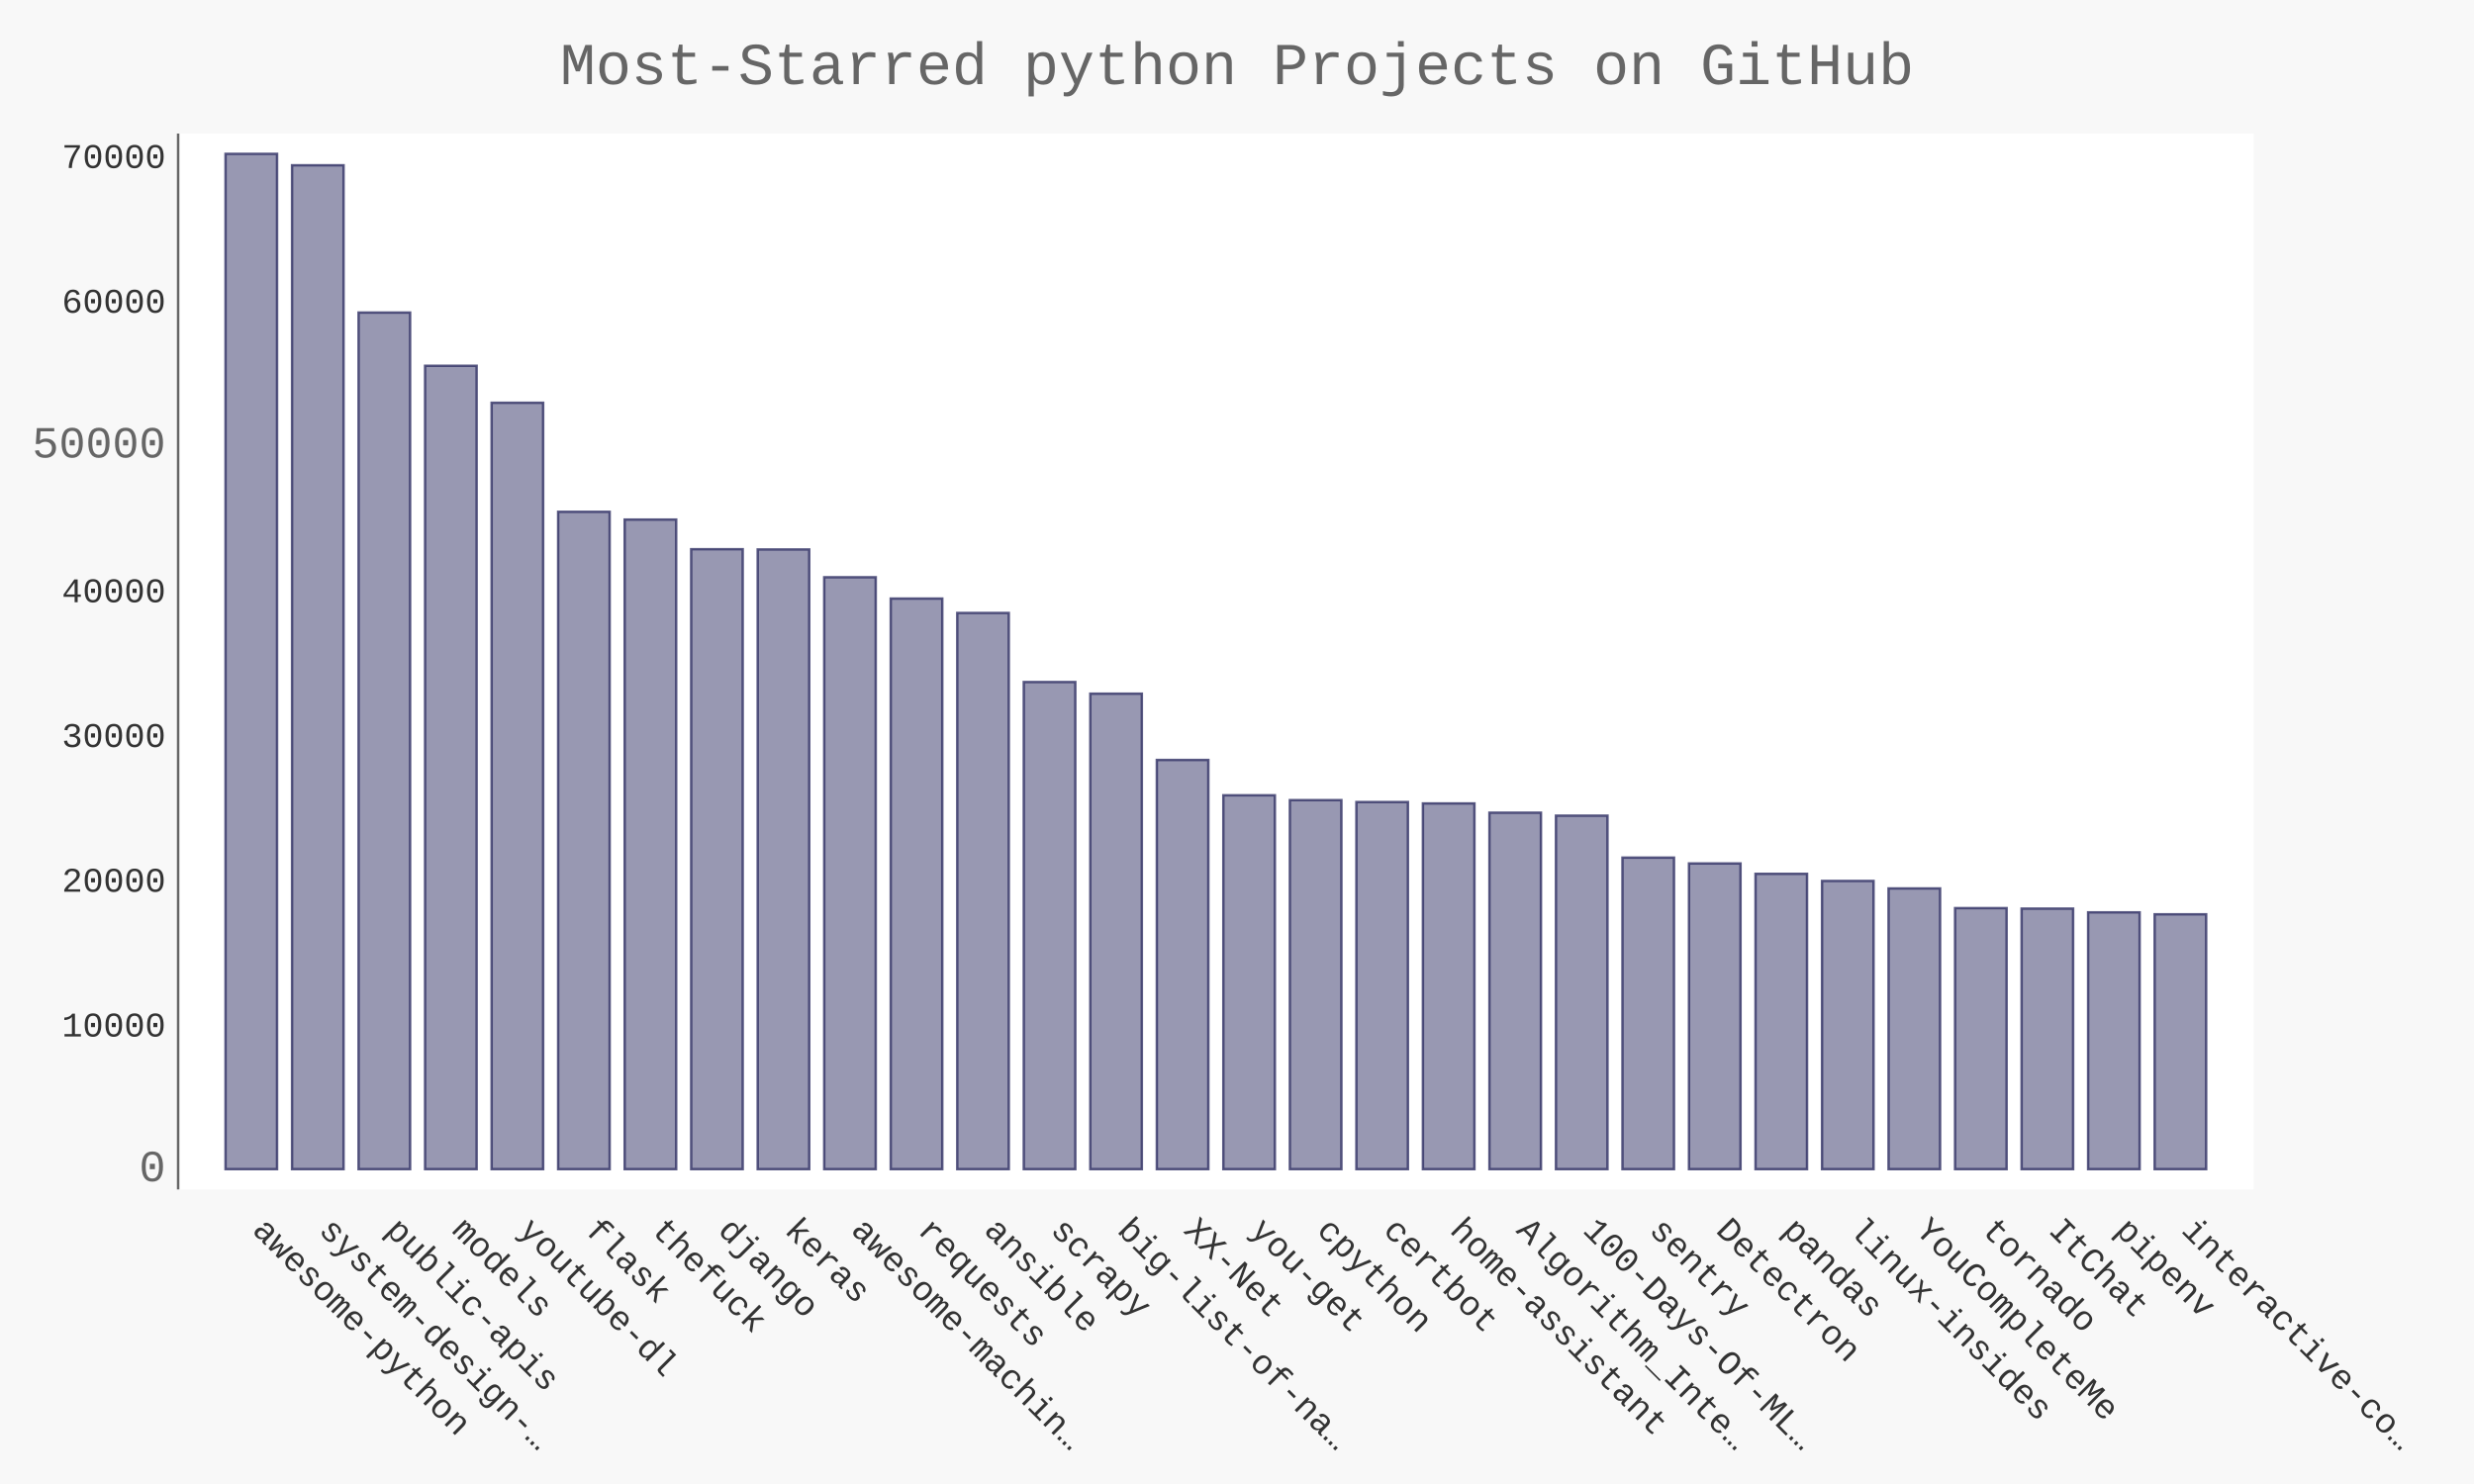
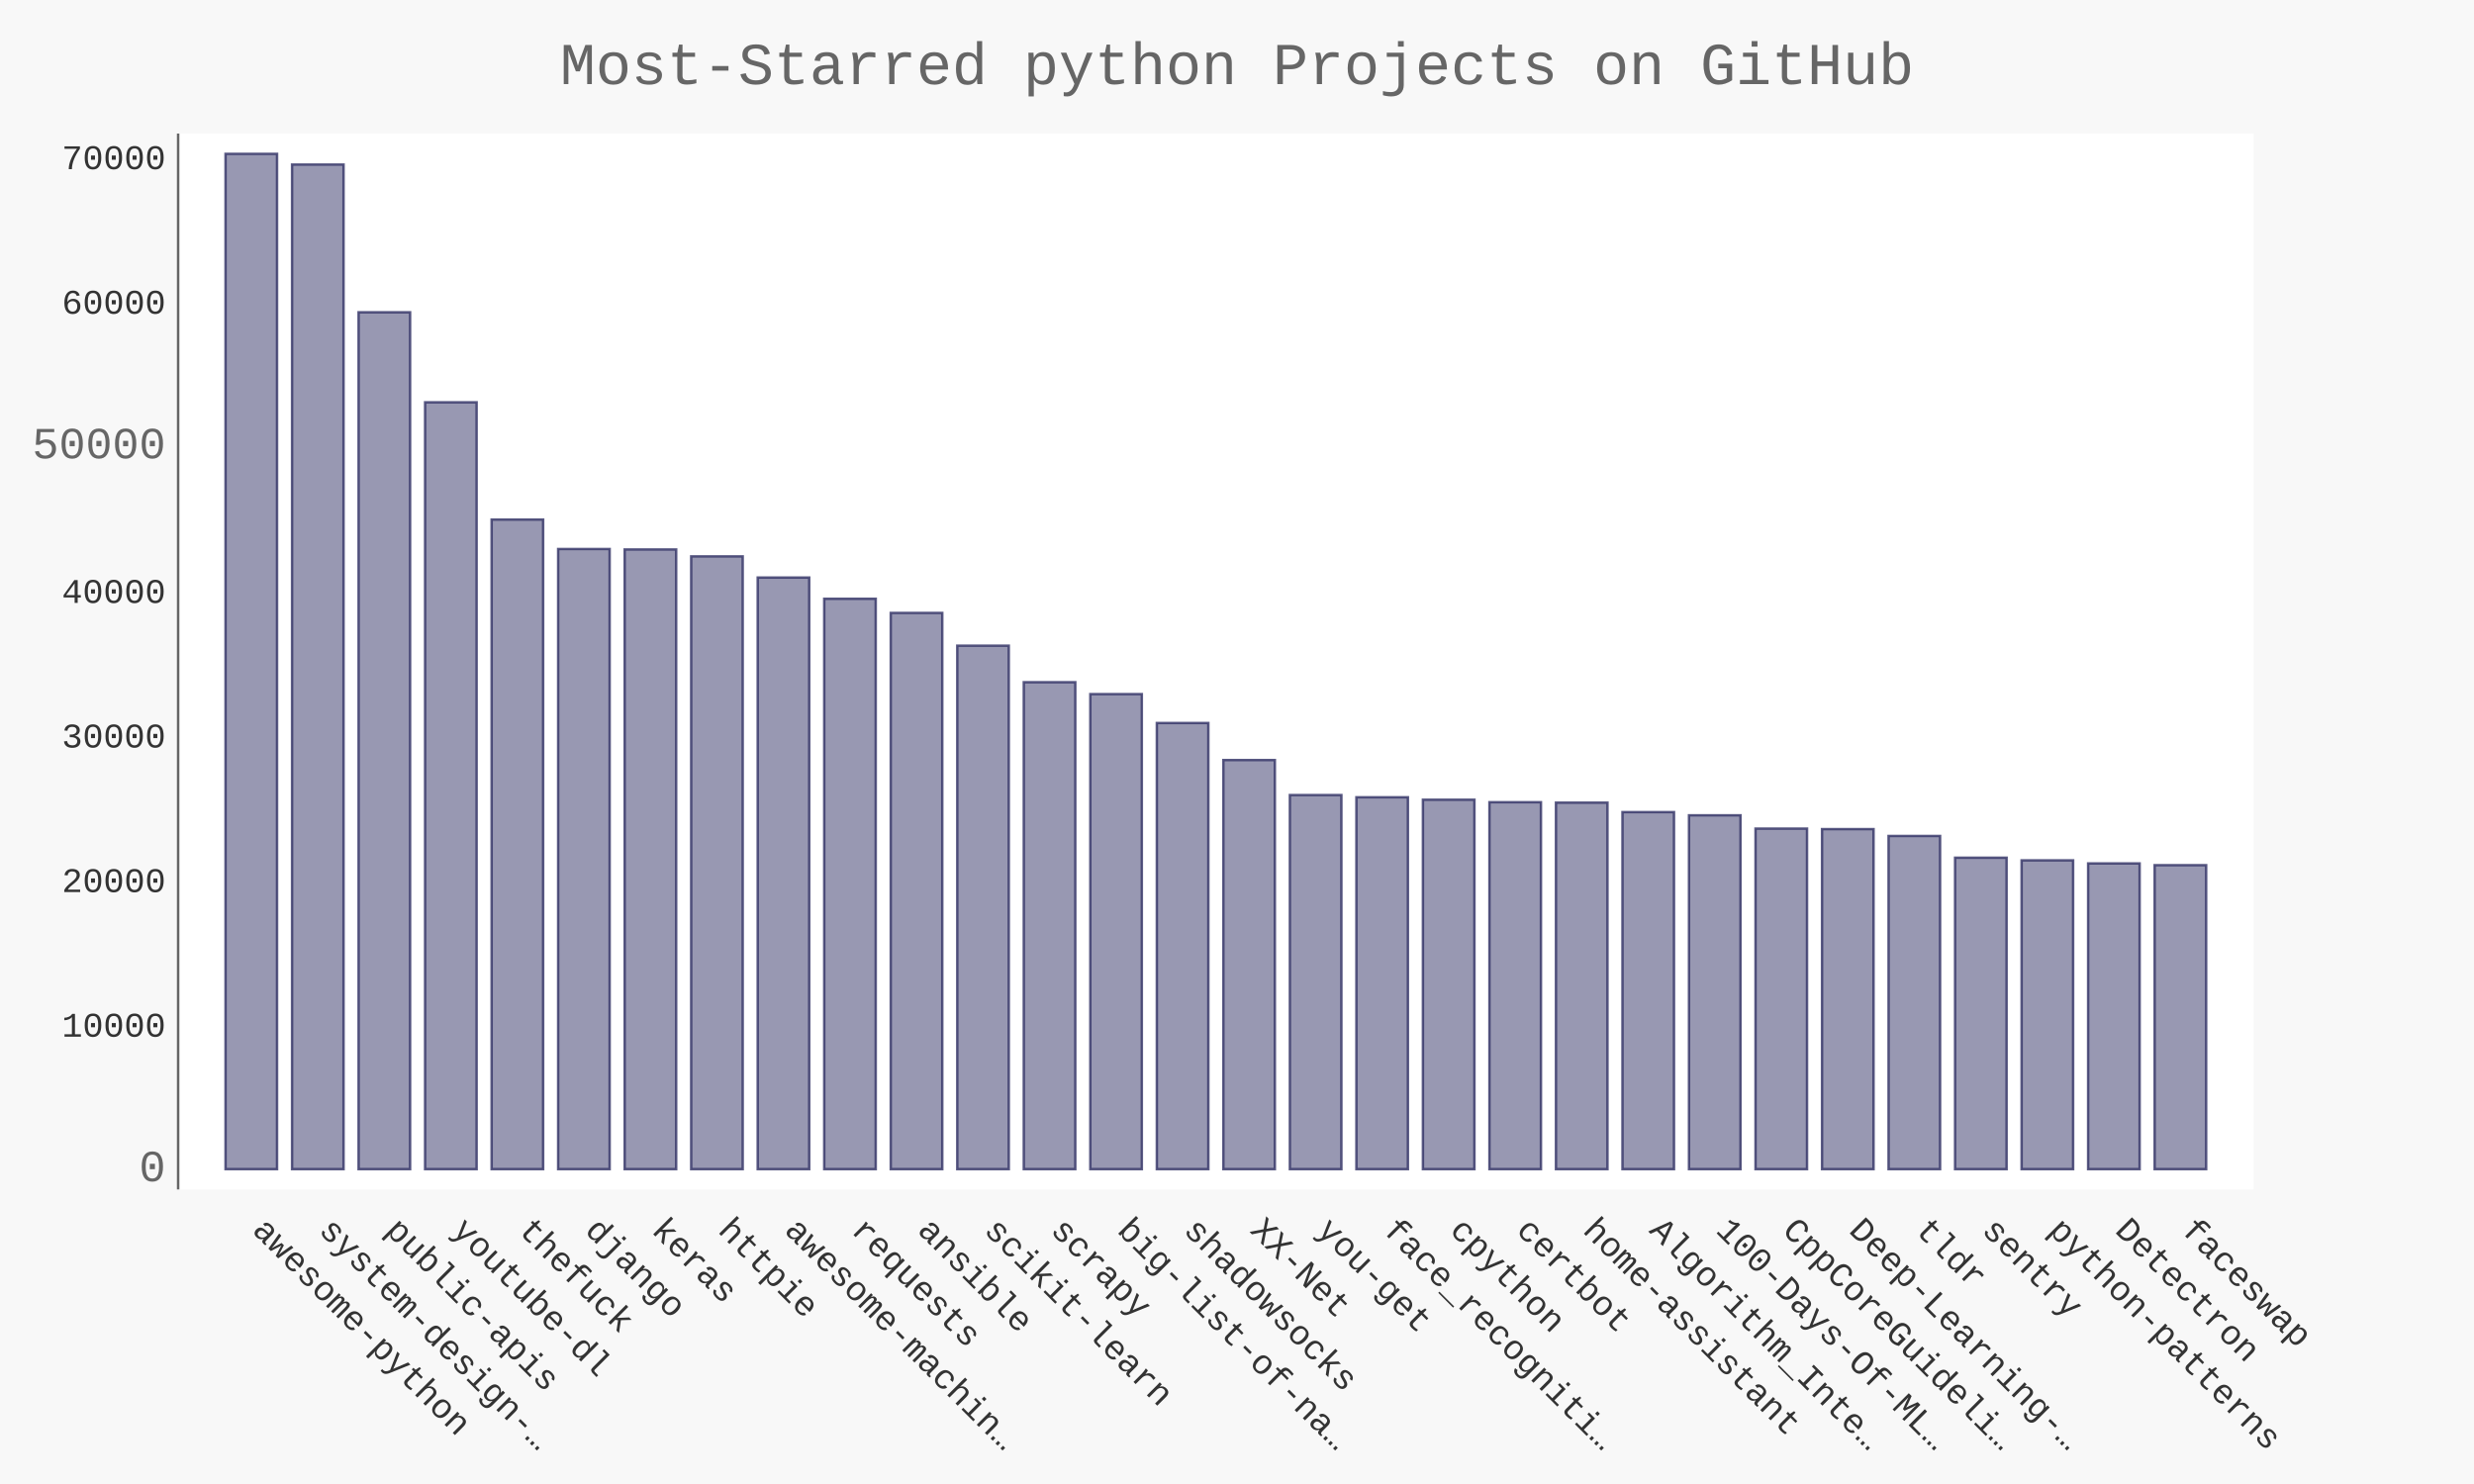
- <svg xmlns="http://www.w3.org/2000/svg" class="pygal-chart" id="chart-09a7b070-597c-4b47-9e4e-e8e16514f6d2" viewBox="0 0 1000 600">
+ <svg xmlns="http://www.w3.org/2000/svg" class="pygal-chart" id="chart-248adbd6-bfbb-439b-b71e-d9f12266908f" viewBox="0 0 1000 600">
  <defs>
-     <style type="text/css">#chart-09a7b070-597c-4b47-9e4e-e8e16514f6d2{-webkit-user-select:none;-webkit-font-smoothing:antialiased;font-family:Consolas,"Liberation Mono",Menlo,Courier,monospace}#chart-09a7b070-597c-4b47-9e4e-e8e16514f6d2 .title{font-family:Consolas,"Liberation Mono",Menlo,Courier,monospace;font-size:24px}#chart-09a7b070-597c-4b47-9e4e-e8e16514f6d2 .legends .legend text{font-family:Consolas,"Liberation Mono",Menlo,Courier,monospace;font-size:14px}#chart-09a7b070-597c-4b47-9e4e-e8e16514f6d2 .axis text{font-family:Consolas,"Liberation Mono",Menlo,Courier,monospace;font-size:14px}#chart-09a7b070-597c-4b47-9e4e-e8e16514f6d2 .axis text.major{font-family:Consolas,"Liberation Mono",Menlo,Courier,monospace;font-size:18px}#chart-09a7b070-597c-4b47-9e4e-e8e16514f6d2 .text-overlay text.value{font-family:Consolas,"Liberation Mono",Menlo,Courier,monospace;font-size:16px}#chart-09a7b070-597c-4b47-9e4e-e8e16514f6d2 .text-overlay text.label{font-family:Consolas,"Liberation Mono",Menlo,Courier,monospace;font-size:10px}#chart-09a7b070-597c-4b47-9e4e-e8e16514f6d2 .tooltip{font-family:Consolas,"Liberation Mono",Menlo,Courier,monospace;font-size:14px}#chart-09a7b070-597c-4b47-9e4e-e8e16514f6d2 text.no_data{font-family:Consolas,"Liberation Mono",Menlo,Courier,monospace;font-size:64px}
- #chart-09a7b070-597c-4b47-9e4e-e8e16514f6d2{background-color:#f8f8f8}#chart-09a7b070-597c-4b47-9e4e-e8e16514f6d2 path,#chart-09a7b070-597c-4b47-9e4e-e8e16514f6d2 line,#chart-09a7b070-597c-4b47-9e4e-e8e16514f6d2 rect,#chart-09a7b070-597c-4b47-9e4e-e8e16514f6d2 circle{-webkit-transition:250ms ease-in;-moz-transition:250ms ease-in;transition:250ms ease-in}#chart-09a7b070-597c-4b47-9e4e-e8e16514f6d2 .graph &gt; .background{fill:#f8f8f8}#chart-09a7b070-597c-4b47-9e4e-e8e16514f6d2 .plot &gt; .background{fill:#ffffff}#chart-09a7b070-597c-4b47-9e4e-e8e16514f6d2 .graph{fill:#333}#chart-09a7b070-597c-4b47-9e4e-e8e16514f6d2 text.no_data{fill:#666}#chart-09a7b070-597c-4b47-9e4e-e8e16514f6d2 .title{fill:#666}#chart-09a7b070-597c-4b47-9e4e-e8e16514f6d2 .legends .legend text{fill:#333}#chart-09a7b070-597c-4b47-9e4e-e8e16514f6d2 .legends .legend:hover text{fill:#666}#chart-09a7b070-597c-4b47-9e4e-e8e16514f6d2 .axis .line{stroke:#666}#chart-09a7b070-597c-4b47-9e4e-e8e16514f6d2 .axis .guide.line{stroke:rgba(0,0,0,0.5)}#chart-09a7b070-597c-4b47-9e4e-e8e16514f6d2 .axis .major.line{stroke:#333}#chart-09a7b070-597c-4b47-9e4e-e8e16514f6d2 .axis text.major{fill:#666}#chart-09a7b070-597c-4b47-9e4e-e8e16514f6d2 .axis.y .guides:hover .guide.line,#chart-09a7b070-597c-4b47-9e4e-e8e16514f6d2 .line-graph .axis.x .guides:hover .guide.line,#chart-09a7b070-597c-4b47-9e4e-e8e16514f6d2 .stackedline-graph .axis.x .guides:hover .guide.line,#chart-09a7b070-597c-4b47-9e4e-e8e16514f6d2 .xy-graph .axis.x .guides:hover .guide.line{stroke:#666}#chart-09a7b070-597c-4b47-9e4e-e8e16514f6d2 .axis .guides:hover text{fill:#666}#chart-09a7b070-597c-4b47-9e4e-e8e16514f6d2 .reactive{fill-opacity:.5;stroke-opacity:.8}#chart-09a7b070-597c-4b47-9e4e-e8e16514f6d2 .ci{stroke:#333}#chart-09a7b070-597c-4b47-9e4e-e8e16514f6d2 .reactive.active,#chart-09a7b070-597c-4b47-9e4e-e8e16514f6d2 .active .reactive{fill-opacity:.9;stroke-opacity:.9;stroke-width:4}#chart-09a7b070-597c-4b47-9e4e-e8e16514f6d2 .ci .reactive.active{stroke-width:1.5}#chart-09a7b070-597c-4b47-9e4e-e8e16514f6d2 .series text{fill:#666}#chart-09a7b070-597c-4b47-9e4e-e8e16514f6d2 .tooltip rect{fill:#ffffff;stroke:#666;-webkit-transition:opacity 250ms ease-in;-moz-transition:opacity 250ms ease-in;transition:opacity 250ms ease-in}#chart-09a7b070-597c-4b47-9e4e-e8e16514f6d2 .tooltip .label{fill:#333}#chart-09a7b070-597c-4b47-9e4e-e8e16514f6d2 .tooltip .label{fill:#333}#chart-09a7b070-597c-4b47-9e4e-e8e16514f6d2 .tooltip .legend{font-size:.8em;fill:rgba(0,0,0,0.5)}#chart-09a7b070-597c-4b47-9e4e-e8e16514f6d2 .tooltip .x_label{font-size:.6em;fill:#666}#chart-09a7b070-597c-4b47-9e4e-e8e16514f6d2 .tooltip .xlink{font-size:.5em;text-decoration:underline}#chart-09a7b070-597c-4b47-9e4e-e8e16514f6d2 .tooltip .value{font-size:1.5em}#chart-09a7b070-597c-4b47-9e4e-e8e16514f6d2 .bound{font-size:.5em}#chart-09a7b070-597c-4b47-9e4e-e8e16514f6d2 .max-value{font-size:.75em;fill:rgba(0,0,0,0.5)}#chart-09a7b070-597c-4b47-9e4e-e8e16514f6d2 .map-element{fill:#ffffff;stroke:rgba(0,0,0,0.5) !important}#chart-09a7b070-597c-4b47-9e4e-e8e16514f6d2 .map-element .reactive{fill-opacity:inherit;stroke-opacity:inherit}#chart-09a7b070-597c-4b47-9e4e-e8e16514f6d2 .color-0,#chart-09a7b070-597c-4b47-9e4e-e8e16514f6d2 .color-0 a:visited{stroke:#333366;fill:#333366}#chart-09a7b070-597c-4b47-9e4e-e8e16514f6d2 .text-overlay .color-0 text{fill:black}
- #chart-09a7b070-597c-4b47-9e4e-e8e16514f6d2 text.no_data{text-anchor:middle}#chart-09a7b070-597c-4b47-9e4e-e8e16514f6d2 .guide.line{fill:none}#chart-09a7b070-597c-4b47-9e4e-e8e16514f6d2 .centered{text-anchor:middle}#chart-09a7b070-597c-4b47-9e4e-e8e16514f6d2 .title{text-anchor:middle}#chart-09a7b070-597c-4b47-9e4e-e8e16514f6d2 .legends .legend text{fill-opacity:1}#chart-09a7b070-597c-4b47-9e4e-e8e16514f6d2 .axis.x text{text-anchor:middle}#chart-09a7b070-597c-4b47-9e4e-e8e16514f6d2 .axis.x:not(.web) text[transform]{text-anchor:start}#chart-09a7b070-597c-4b47-9e4e-e8e16514f6d2 .axis.x:not(.web) text[transform].backwards{text-anchor:end}#chart-09a7b070-597c-4b47-9e4e-e8e16514f6d2 .axis.y text{text-anchor:end}#chart-09a7b070-597c-4b47-9e4e-e8e16514f6d2 .axis.y text[transform].backwards{text-anchor:start}#chart-09a7b070-597c-4b47-9e4e-e8e16514f6d2 .axis.y2 text{text-anchor:start}#chart-09a7b070-597c-4b47-9e4e-e8e16514f6d2 .axis.y2 text[transform].backwards{text-anchor:end}#chart-09a7b070-597c-4b47-9e4e-e8e16514f6d2 .axis .guide.line{stroke-dasharray:4,4}#chart-09a7b070-597c-4b47-9e4e-e8e16514f6d2 .axis .major.guide.line{stroke-dasharray:6,6}#chart-09a7b070-597c-4b47-9e4e-e8e16514f6d2 .horizontal .axis.y .guide.line,#chart-09a7b070-597c-4b47-9e4e-e8e16514f6d2 .horizontal .axis.y2 .guide.line,#chart-09a7b070-597c-4b47-9e4e-e8e16514f6d2 .vertical .axis.x .guide.line{opacity:0}#chart-09a7b070-597c-4b47-9e4e-e8e16514f6d2 .horizontal .axis.always_show .guide.line,#chart-09a7b070-597c-4b47-9e4e-e8e16514f6d2 .vertical .axis.always_show .guide.line{opacity:1 !important}#chart-09a7b070-597c-4b47-9e4e-e8e16514f6d2 .axis.y .guides:hover .guide.line,#chart-09a7b070-597c-4b47-9e4e-e8e16514f6d2 .axis.y2 .guides:hover .guide.line,#chart-09a7b070-597c-4b47-9e4e-e8e16514f6d2 .axis.x .guides:hover .guide.line{opacity:1}#chart-09a7b070-597c-4b47-9e4e-e8e16514f6d2 .axis .guides:hover text{opacity:1}#chart-09a7b070-597c-4b47-9e4e-e8e16514f6d2 .nofill{fill:none}#chart-09a7b070-597c-4b47-9e4e-e8e16514f6d2 .subtle-fill{fill-opacity:.2}#chart-09a7b070-597c-4b47-9e4e-e8e16514f6d2 .dot{stroke-width:1px;fill-opacity:1}#chart-09a7b070-597c-4b47-9e4e-e8e16514f6d2 .dot.active{stroke-width:5px}#chart-09a7b070-597c-4b47-9e4e-e8e16514f6d2 .dot.negative{fill:transparent}#chart-09a7b070-597c-4b47-9e4e-e8e16514f6d2 text,#chart-09a7b070-597c-4b47-9e4e-e8e16514f6d2 tspan{stroke:none !important}#chart-09a7b070-597c-4b47-9e4e-e8e16514f6d2 .series text.active{opacity:1}#chart-09a7b070-597c-4b47-9e4e-e8e16514f6d2 .tooltip rect{fill-opacity:.95;stroke-width:.5}#chart-09a7b070-597c-4b47-9e4e-e8e16514f6d2 .tooltip text{fill-opacity:1}#chart-09a7b070-597c-4b47-9e4e-e8e16514f6d2 .showable{visibility:hidden}#chart-09a7b070-597c-4b47-9e4e-e8e16514f6d2 .showable.shown{visibility:visible}#chart-09a7b070-597c-4b47-9e4e-e8e16514f6d2 .gauge-background{fill:rgba(229,229,229,1);stroke:none}#chart-09a7b070-597c-4b47-9e4e-e8e16514f6d2 .bg-lines{stroke:#f8f8f8;stroke-width:2px}</style>
+     <style type="text/css">#chart-248adbd6-bfbb-439b-b71e-d9f12266908f{-webkit-user-select:none;-webkit-font-smoothing:antialiased;font-family:Consolas,"Liberation Mono",Menlo,Courier,monospace}#chart-248adbd6-bfbb-439b-b71e-d9f12266908f .title{font-family:Consolas,"Liberation Mono",Menlo,Courier,monospace;font-size:24px}#chart-248adbd6-bfbb-439b-b71e-d9f12266908f .legends .legend text{font-family:Consolas,"Liberation Mono",Menlo,Courier,monospace;font-size:14px}#chart-248adbd6-bfbb-439b-b71e-d9f12266908f .axis text{font-family:Consolas,"Liberation Mono",Menlo,Courier,monospace;font-size:14px}#chart-248adbd6-bfbb-439b-b71e-d9f12266908f .axis text.major{font-family:Consolas,"Liberation Mono",Menlo,Courier,monospace;font-size:18px}#chart-248adbd6-bfbb-439b-b71e-d9f12266908f .text-overlay text.value{font-family:Consolas,"Liberation Mono",Menlo,Courier,monospace;font-size:16px}#chart-248adbd6-bfbb-439b-b71e-d9f12266908f .text-overlay text.label{font-family:Consolas,"Liberation Mono",Menlo,Courier,monospace;font-size:10px}#chart-248adbd6-bfbb-439b-b71e-d9f12266908f .tooltip{font-family:Consolas,"Liberation Mono",Menlo,Courier,monospace;font-size:14px}#chart-248adbd6-bfbb-439b-b71e-d9f12266908f text.no_data{font-family:Consolas,"Liberation Mono",Menlo,Courier,monospace;font-size:64px}
+ #chart-248adbd6-bfbb-439b-b71e-d9f12266908f{background-color:#f8f8f8}#chart-248adbd6-bfbb-439b-b71e-d9f12266908f path,#chart-248adbd6-bfbb-439b-b71e-d9f12266908f line,#chart-248adbd6-bfbb-439b-b71e-d9f12266908f rect,#chart-248adbd6-bfbb-439b-b71e-d9f12266908f circle{-webkit-transition:250ms ease-in;-moz-transition:250ms ease-in;transition:250ms ease-in}#chart-248adbd6-bfbb-439b-b71e-d9f12266908f .graph &gt; .background{fill:#f8f8f8}#chart-248adbd6-bfbb-439b-b71e-d9f12266908f .plot &gt; .background{fill:#ffffff}#chart-248adbd6-bfbb-439b-b71e-d9f12266908f .graph{fill:#333}#chart-248adbd6-bfbb-439b-b71e-d9f12266908f text.no_data{fill:#666}#chart-248adbd6-bfbb-439b-b71e-d9f12266908f .title{fill:#666}#chart-248adbd6-bfbb-439b-b71e-d9f12266908f .legends .legend text{fill:#333}#chart-248adbd6-bfbb-439b-b71e-d9f12266908f .legends .legend:hover text{fill:#666}#chart-248adbd6-bfbb-439b-b71e-d9f12266908f .axis .line{stroke:#666}#chart-248adbd6-bfbb-439b-b71e-d9f12266908f .axis .guide.line{stroke:rgba(0,0,0,0.5)}#chart-248adbd6-bfbb-439b-b71e-d9f12266908f .axis .major.line{stroke:#333}#chart-248adbd6-bfbb-439b-b71e-d9f12266908f .axis text.major{fill:#666}#chart-248adbd6-bfbb-439b-b71e-d9f12266908f .axis.y .guides:hover .guide.line,#chart-248adbd6-bfbb-439b-b71e-d9f12266908f .line-graph .axis.x .guides:hover .guide.line,#chart-248adbd6-bfbb-439b-b71e-d9f12266908f .stackedline-graph .axis.x .guides:hover .guide.line,#chart-248adbd6-bfbb-439b-b71e-d9f12266908f .xy-graph .axis.x .guides:hover .guide.line{stroke:#666}#chart-248adbd6-bfbb-439b-b71e-d9f12266908f .axis .guides:hover text{fill:#666}#chart-248adbd6-bfbb-439b-b71e-d9f12266908f .reactive{fill-opacity:.5;stroke-opacity:.8}#chart-248adbd6-bfbb-439b-b71e-d9f12266908f .ci{stroke:#333}#chart-248adbd6-bfbb-439b-b71e-d9f12266908f .reactive.active,#chart-248adbd6-bfbb-439b-b71e-d9f12266908f .active .reactive{fill-opacity:.9;stroke-opacity:.9;stroke-width:4}#chart-248adbd6-bfbb-439b-b71e-d9f12266908f .ci .reactive.active{stroke-width:1.5}#chart-248adbd6-bfbb-439b-b71e-d9f12266908f .series text{fill:#666}#chart-248adbd6-bfbb-439b-b71e-d9f12266908f .tooltip rect{fill:#ffffff;stroke:#666;-webkit-transition:opacity 250ms ease-in;-moz-transition:opacity 250ms ease-in;transition:opacity 250ms ease-in}#chart-248adbd6-bfbb-439b-b71e-d9f12266908f .tooltip .label{fill:#333}#chart-248adbd6-bfbb-439b-b71e-d9f12266908f .tooltip .label{fill:#333}#chart-248adbd6-bfbb-439b-b71e-d9f12266908f .tooltip .legend{font-size:.8em;fill:rgba(0,0,0,0.5)}#chart-248adbd6-bfbb-439b-b71e-d9f12266908f .tooltip .x_label{font-size:.6em;fill:#666}#chart-248adbd6-bfbb-439b-b71e-d9f12266908f .tooltip .xlink{font-size:.5em;text-decoration:underline}#chart-248adbd6-bfbb-439b-b71e-d9f12266908f .tooltip .value{font-size:1.5em}#chart-248adbd6-bfbb-439b-b71e-d9f12266908f .bound{font-size:.5em}#chart-248adbd6-bfbb-439b-b71e-d9f12266908f .max-value{font-size:.75em;fill:rgba(0,0,0,0.5)}#chart-248adbd6-bfbb-439b-b71e-d9f12266908f .map-element{fill:#ffffff;stroke:rgba(0,0,0,0.5) !important}#chart-248adbd6-bfbb-439b-b71e-d9f12266908f .map-element .reactive{fill-opacity:inherit;stroke-opacity:inherit}#chart-248adbd6-bfbb-439b-b71e-d9f12266908f .color-0,#chart-248adbd6-bfbb-439b-b71e-d9f12266908f .color-0 a:visited{stroke:#333366;fill:#333366}#chart-248adbd6-bfbb-439b-b71e-d9f12266908f .text-overlay .color-0 text{fill:black}
+ #chart-248adbd6-bfbb-439b-b71e-d9f12266908f text.no_data{text-anchor:middle}#chart-248adbd6-bfbb-439b-b71e-d9f12266908f .guide.line{fill:none}#chart-248adbd6-bfbb-439b-b71e-d9f12266908f .centered{text-anchor:middle}#chart-248adbd6-bfbb-439b-b71e-d9f12266908f .title{text-anchor:middle}#chart-248adbd6-bfbb-439b-b71e-d9f12266908f .legends .legend text{fill-opacity:1}#chart-248adbd6-bfbb-439b-b71e-d9f12266908f .axis.x text{text-anchor:middle}#chart-248adbd6-bfbb-439b-b71e-d9f12266908f .axis.x:not(.web) text[transform]{text-anchor:start}#chart-248adbd6-bfbb-439b-b71e-d9f12266908f .axis.x:not(.web) text[transform].backwards{text-anchor:end}#chart-248adbd6-bfbb-439b-b71e-d9f12266908f .axis.y text{text-anchor:end}#chart-248adbd6-bfbb-439b-b71e-d9f12266908f .axis.y text[transform].backwards{text-anchor:start}#chart-248adbd6-bfbb-439b-b71e-d9f12266908f .axis.y2 text{text-anchor:start}#chart-248adbd6-bfbb-439b-b71e-d9f12266908f .axis.y2 text[transform].backwards{text-anchor:end}#chart-248adbd6-bfbb-439b-b71e-d9f12266908f .axis .guide.line{stroke-dasharray:4,4}#chart-248adbd6-bfbb-439b-b71e-d9f12266908f .axis .major.guide.line{stroke-dasharray:6,6}#chart-248adbd6-bfbb-439b-b71e-d9f12266908f .horizontal .axis.y .guide.line,#chart-248adbd6-bfbb-439b-b71e-d9f12266908f .horizontal .axis.y2 .guide.line,#chart-248adbd6-bfbb-439b-b71e-d9f12266908f .vertical .axis.x .guide.line{opacity:0}#chart-248adbd6-bfbb-439b-b71e-d9f12266908f .horizontal .axis.always_show .guide.line,#chart-248adbd6-bfbb-439b-b71e-d9f12266908f .vertical .axis.always_show .guide.line{opacity:1 !important}#chart-248adbd6-bfbb-439b-b71e-d9f12266908f .axis.y .guides:hover .guide.line,#chart-248adbd6-bfbb-439b-b71e-d9f12266908f .axis.y2 .guides:hover .guide.line,#chart-248adbd6-bfbb-439b-b71e-d9f12266908f .axis.x .guides:hover .guide.line{opacity:1}#chart-248adbd6-bfbb-439b-b71e-d9f12266908f .axis .guides:hover text{opacity:1}#chart-248adbd6-bfbb-439b-b71e-d9f12266908f .nofill{fill:none}#chart-248adbd6-bfbb-439b-b71e-d9f12266908f .subtle-fill{fill-opacity:.2}#chart-248adbd6-bfbb-439b-b71e-d9f12266908f .dot{stroke-width:1px;fill-opacity:1}#chart-248adbd6-bfbb-439b-b71e-d9f12266908f .dot.active{stroke-width:5px}#chart-248adbd6-bfbb-439b-b71e-d9f12266908f .dot.negative{fill:transparent}#chart-248adbd6-bfbb-439b-b71e-d9f12266908f text,#chart-248adbd6-bfbb-439b-b71e-d9f12266908f tspan{stroke:none !important}#chart-248adbd6-bfbb-439b-b71e-d9f12266908f .series text.active{opacity:1}#chart-248adbd6-bfbb-439b-b71e-d9f12266908f .tooltip rect{fill-opacity:.95;stroke-width:.5}#chart-248adbd6-bfbb-439b-b71e-d9f12266908f .tooltip text{fill-opacity:1}#chart-248adbd6-bfbb-439b-b71e-d9f12266908f .showable{visibility:hidden}#chart-248adbd6-bfbb-439b-b71e-d9f12266908f .showable.shown{visibility:visible}#chart-248adbd6-bfbb-439b-b71e-d9f12266908f .gauge-background{fill:rgba(229,229,229,1);stroke:none}#chart-248adbd6-bfbb-439b-b71e-d9f12266908f .bg-lines{stroke:#f8f8f8;stroke-width:2px}</style>
  </defs>
  <g class="graph bar-graph vertical">
    <rect class="background" height="600" width="1000" x="0" y="0" />
    <g class="plot" transform="translate(72, 54)">
      <rect class="background" height="426.905" width="838.905" x="0" y="0" />
      <g class="axis y">
        <g class="guides">
          <text class="major" x="-5" y="423.595">0</text>
        </g>
        <g class="guides">
-           <text class="" x="-5" y="365.069">10000</text>
-         </g>
-         <g class="guides">
-           <text class="" x="-5" y="306.542">20000</text>
-         </g>
-         <g class="guides">
-           <text class="" x="-5" y="248.016">30000</text>
-         </g>
-         <g class="guides">
-           <text class="" x="-5" y="189.49">40000</text>
-         </g>
-         <g class="guides">
-           <text class="major" x="-5" y="130.964">50000</text>
-         </g>
-         <g class="guides">
-           <text class="" x="-5" y="72.438">60000</text>
-         </g>
-         <g class="guides">
-           <text class="" x="-5" y="13.912">70000</text>
+           <text class="" x="-5" y="365.136">10000</text>
+         </g>
+         <g class="guides">
+           <text class="" x="-5" y="306.677">20000</text>
+         </g>
+         <g class="guides">
+           <text class="" x="-5" y="248.219">30000</text>
+         </g>
+         <g class="guides">
+           <text class="" x="-5" y="189.76">40000</text>
+         </g>
+         <g class="guides">
+           <text class="major" x="-5" y="131.301">50000</text>
+         </g>
+         <g class="guides">
+           <text class="" x="-5" y="72.843">60000</text>
+         </g>
+         <g class="guides">
+           <text class="" x="-5" y="14.384">70000</text>
        </g>
      </g>
      <g class="axis x">
        <path class="line" d="M0 0 v426.905" />
        <g class="guides">
          <path class="guide line" d="M29.577 0 v426.905" />
          <text class="" transform="rotate(45 29.57676 443.9045)" x="29.577" y="443.905">awesome-python</text>
        </g>
        <g class="guides">
          <path class="guide line" d="M56.465 0 v426.905" />
          <text class="" transform="rotate(45 56.46473 443.9045)" x="56.465" y="443.905">system-design-…</text>
        </g>
        <g class="guides">
          <path class="guide line" d="M83.353 0 v426.905" />
          <text class="" transform="rotate(45 83.35269 443.9045)" x="83.353" y="443.905">public-apis</text>
        </g>
        <g class="guides">
          <path class="guide line" d="M110.241 0 v426.905" />
-           <text class="" transform="rotate(45 110.2407 443.9045)" x="110.241" y="443.905">models</text>
+           <text class="" transform="rotate(45 110.2407 443.9045)" x="110.241" y="443.905">youtube-dl</text>
        </g>
        <g class="guides">
          <path class="guide line" d="M137.129 0 v426.905" />
-           <text class="" transform="rotate(45 137.1286 443.9045)" x="137.129" y="443.905">youtube-dl</text>
+           <text class="" transform="rotate(45 137.1286 443.9045)" x="137.129" y="443.905">thefuck</text>
        </g>
        <g class="guides">
          <path class="guide line" d="M164.017 0 v426.905" />
-           <text class="" transform="rotate(45 164.0166 443.9045)" x="164.017" y="443.905">flask</text>
+           <text class="" transform="rotate(45 164.0166 443.9045)" x="164.017" y="443.905">django</text>
        </g>
        <g class="guides">
          <path class="guide line" d="M190.905 0 v426.905" />
-           <text class="" transform="rotate(45 190.9046 443.9045)" x="190.905" y="443.905">thefuck</text>
+           <text class="" transform="rotate(45 190.9046 443.9045)" x="190.905" y="443.905">keras</text>
        </g>
        <g class="guides">
          <path class="guide line" d="M217.793 0 v426.905" />
-           <text class="" transform="rotate(45 217.7925 443.9045)" x="217.793" y="443.905">django</text>
+           <text class="" transform="rotate(45 217.7925 443.9045)" x="217.793" y="443.905">httpie</text>
        </g>
        <g class="guides">
          <path class="guide line" d="M244.68 0 v426.905" />
-           <text class="" transform="rotate(45 244.6805 443.9045)" x="244.68" y="443.905">keras</text>
+           <text class="" transform="rotate(45 244.6805 443.9045)" x="244.68" y="443.905">awesome-machin…</text>
        </g>
        <g class="guides">
          <path class="guide line" d="M271.568 0 v426.905" />
-           <text class="" transform="rotate(45 271.5685 443.9045)" x="271.568" y="443.905">awesome-machin…</text>
+           <text class="" transform="rotate(45 271.5685 443.9045)" x="271.568" y="443.905">requests</text>
        </g>
        <g class="guides">
          <path class="guide line" d="M298.456 0 v426.905" />
-           <text class="" transform="rotate(45 298.4564 443.9045)" x="298.456" y="443.905">requests</text>
+           <text class="" transform="rotate(45 298.4564 443.9045)" x="298.456" y="443.905">ansible</text>
        </g>
        <g class="guides">
          <path class="guide line" d="M325.344 0 v426.905" />
-           <text class="" transform="rotate(45 325.3444 443.9045)" x="325.344" y="443.905">ansible</text>
+           <text class="" transform="rotate(45 325.3444 443.9045)" x="325.344" y="443.905">scikit-learn</text>
        </g>
        <g class="guides">
          <path class="guide line" d="M352.232 0 v426.905" />
          <text class="" transform="rotate(45 352.2324 443.9045)" x="352.232" y="443.905">scrapy</text>
        </g>
        <g class="guides">
          <path class="guide line" d="M379.12 0 v426.905" />
          <text class="" transform="rotate(45 379.1203 443.9045)" x="379.12" y="443.905">big-list-of-na…</text>
        </g>
        <g class="guides">
          <path class="guide line" d="M406.008 0 v426.905" />
-           <text class="" transform="rotate(45 406.0083 443.9045)" x="406.008" y="443.905">XX-Net</text>
+           <text class="" transform="rotate(45 406.0083 443.9045)" x="406.008" y="443.905">shadowsocks</text>
        </g>
        <g class="guides">
          <path class="guide line" d="M432.896 0 v426.905" />
-           <text class="" transform="rotate(45 432.8963 443.9045)" x="432.896" y="443.905">you-get</text>
+           <text class="" transform="rotate(45 432.8963 443.9045)" x="432.896" y="443.905">XX-Net</text>
        </g>
        <g class="guides">
          <path class="guide line" d="M459.784 0 v426.905" />
-           <text class="" transform="rotate(45 459.7842 443.9045)" x="459.784" y="443.905">cpython</text>
+           <text class="" transform="rotate(45 459.7842 443.9045)" x="459.784" y="443.905">you-get</text>
        </g>
        <g class="guides">
          <path class="guide line" d="M486.672 0 v426.905" />
-           <text class="" transform="rotate(45 486.6722 443.9045)" x="486.672" y="443.905">certbot</text>
+           <text class="" transform="rotate(45 486.6722 443.9045)" x="486.672" y="443.905">face_recogniti…</text>
        </g>
        <g class="guides">
          <path class="guide line" d="M513.56 0 v426.905" />
-           <text class="" transform="rotate(45 513.5602 443.9045)" x="513.56" y="443.905">home-assistant</text>
+           <text class="" transform="rotate(45 513.5602 443.9045)" x="513.56" y="443.905">cpython</text>
        </g>
        <g class="guides">
          <path class="guide line" d="M540.448 0 v426.905" />
-           <text class="" transform="rotate(45 540.4481 443.9045)" x="540.448" y="443.905">Algorithm_Inte…</text>
+           <text class="" transform="rotate(45 540.4481 443.9045)" x="540.448" y="443.905">certbot</text>
        </g>
        <g class="guides">
          <path class="guide line" d="M567.336 0 v426.905" />
-           <text class="" transform="rotate(45 567.3361 443.9045)" x="567.336" y="443.905">100-Days-Of-ML…</text>
+           <text class="" transform="rotate(45 567.3361 443.9045)" x="567.336" y="443.905">home-assistant</text>
        </g>
        <g class="guides">
          <path class="guide line" d="M594.224 0 v426.905" />
-           <text class="" transform="rotate(45 594.2241 443.9045)" x="594.224" y="443.905">sentry</text>
+           <text class="" transform="rotate(45 594.2241 443.9045)" x="594.224" y="443.905">Algorithm_Inte…</text>
        </g>
        <g class="guides">
          <path class="guide line" d="M621.112 0 v426.905" />
-           <text class="" transform="rotate(45 621.112 443.9045)" x="621.112" y="443.905">Detectron</text>
+           <text class="" transform="rotate(45 621.112 443.9045)" x="621.112" y="443.905">100-Days-Of-ML…</text>
        </g>
        <g class="guides">
          <path class="guide line" d="M648 0 v426.905" />
-           <text class="" transform="rotate(45 648 443.9045)" x="648" y="443.905">pandas</text>
+           <text class="" transform="rotate(45 648 443.9045)" x="648" y="443.905">CppCoreGuideli…</text>
        </g>
        <g class="guides">
          <path class="guide line" d="M674.888 0 v426.905" />
-           <text class="" transform="rotate(45 674.888 443.9045)" x="674.888" y="443.905">linux-insides</text>
+           <text class="" transform="rotate(45 674.888 443.9045)" x="674.888" y="443.905">Deep-Learning-…</text>
        </g>
        <g class="guides">
          <path class="guide line" d="M701.776 0 v426.905" />
-           <text class="" transform="rotate(45 701.7759 443.9045)" x="701.776" y="443.905">YouCompleteMe</text>
+           <text class="" transform="rotate(45 701.7759 443.9045)" x="701.776" y="443.905">tldr</text>
        </g>
        <g class="guides">
          <path class="guide line" d="M728.664 0 v426.905" />
-           <text class="" transform="rotate(45 728.6639 443.9045)" x="728.664" y="443.905">tornado</text>
+           <text class="" transform="rotate(45 728.6639 443.9045)" x="728.664" y="443.905">sentry</text>
        </g>
        <g class="guides">
          <path class="guide line" d="M755.552 0 v426.905" />
-           <text class="" transform="rotate(45 755.5518 443.9045)" x="755.552" y="443.905">ItChat</text>
+           <text class="" transform="rotate(45 755.5518 443.9045)" x="755.552" y="443.905">python-patterns</text>
        </g>
        <g class="guides">
          <path class="guide line" d="M782.44 0 v426.905" />
-           <text class="" transform="rotate(45 782.4398 443.9045)" x="782.44" y="443.905">pipenv</text>
+           <text class="" transform="rotate(45 782.4398 443.9045)" x="782.44" y="443.905">Detectron</text>
        </g>
        <g class="guides">
          <path class="guide line" d="M809.328 0 v426.905" />
-           <text class="" transform="rotate(45 809.3278 443.9045)" x="809.328" y="443.905">interactive-co…</text>
+           <text class="" transform="rotate(45 809.3278 443.9045)" x="809.328" y="443.905">faceswap</text>
        </g>
      </g>
      <g class="series serie-0 color-0">
        <g class="bars">
          <g class="bar">
            <rect class="rect reactive tooltip-trigger" height="410.485" rx="0" ry="0" width="20.822" x="19.166" y="8.21" />
          </g>
          <g class="bar">
-             <rect class="rect reactive tooltip-trigger" height="405.867" rx="0" ry="0" width="20.822" x="46.054" y="12.827" />
-           </g>
-           <g class="bar">
-             <rect class="rect reactive tooltip-trigger" height="346.323" rx="0" ry="0" width="20.822" x="72.942" y="72.372" />
-           </g>
-           <g class="bar">
-             <rect class="rect reactive tooltip-trigger" height="324.803" rx="0" ry="0" width="20.822" x="99.83" y="93.892" />
-           </g>
-           <g class="bar">
-             <rect class="rect reactive tooltip-trigger" height="309.849" rx="0" ry="0" width="20.822" x="126.718" y="108.845" />
-           </g>
-           <g class="bar">
-             <rect class="rect reactive tooltip-trigger" height="265.762" rx="0" ry="0" width="20.822" x="153.606" y="152.933" />
-           </g>
-           <g class="bar">
-             <rect class="rect reactive tooltip-trigger" height="262.625" rx="0" ry="0" width="20.822" x="180.494" y="156.07" />
-           </g>
-           <g class="bar">
-             <rect class="rect reactive tooltip-trigger" height="250.644" rx="0" ry="0" width="20.822" x="207.382" y="168.051" />
-           </g>
-           <g class="bar">
-             <rect class="rect reactive tooltip-trigger" height="250.539" rx="0" ry="0" width="20.822" x="234.269" y="168.156" />
-           </g>
-           <g class="bar">
-             <rect class="rect reactive tooltip-trigger" height="239.302" rx="0" ry="0" width="20.822" x="261.157" y="179.393" />
-           </g>
-           <g class="bar">
-             <rect class="rect reactive tooltip-trigger" height="230.687" rx="0" ry="0" width="20.822" x="288.045" y="188.008" />
-           </g>
-           <g class="bar">
-             <rect class="rect reactive tooltip-trigger" height="224.863" rx="0" ry="0" width="20.822" x="314.933" y="193.831" />
-           </g>
-           <g class="bar">
-             <rect class="rect reactive tooltip-trigger" height="196.935" rx="0" ry="0" width="20.822" x="341.821" y="221.76" />
-           </g>
-           <g class="bar">
-             <rect class="rect reactive tooltip-trigger" height="192.229" rx="0" ry="0" width="20.822" x="368.709" y="226.466" />
-           </g>
-           <g class="bar">
-             <rect class="rect reactive tooltip-trigger" height="165.43" rx="0" ry="0" width="20.822" x="395.597" y="253.265" />
-           </g>
-           <g class="bar">
-             <rect class="rect reactive tooltip-trigger" height="151.15" rx="0" ry="0" width="20.822" x="422.485" y="267.545" />
-           </g>
-           <g class="bar">
-             <rect class="rect reactive tooltip-trigger" height="149.189" rx="0" ry="0" width="20.822" x="449.373" y="269.506" />
-           </g>
-           <g class="bar">
-             <rect class="rect reactive tooltip-trigger" height="148.417" rx="0" ry="0" width="20.822" x="476.261" y="270.278" />
-           </g>
-           <g class="bar">
-             <rect class="rect reactive tooltip-trigger" height="147.861" rx="0" ry="0" width="20.822" x="503.149" y="270.834" />
-           </g>
-           <g class="bar">
-             <rect class="rect reactive tooltip-trigger" height="144.109" rx="0" ry="0" width="20.822" x="530.037" y="274.586" />
-           </g>
-           <g class="bar">
-             <rect class="rect reactive tooltip-trigger" height="142.909" rx="0" ry="0" width="20.822" x="556.925" y="275.786" />
-           </g>
-           <g class="bar">
-             <rect class="rect reactive tooltip-trigger" height="125.943" rx="0" ry="0" width="20.822" x="583.813" y="292.752" />
-           </g>
-           <g class="bar">
-             <rect class="rect reactive tooltip-trigger" height="123.584" rx="0" ry="0" width="20.822" x="610.701" y="295.111" />
-           </g>
-           <g class="bar">
-             <rect class="rect reactive tooltip-trigger" height="119.393" rx="0" ry="0" width="20.822" x="637.589" y="299.301" />
-           </g>
-           <g class="bar">
-             <rect class="rect reactive tooltip-trigger" height="116.514" rx="0" ry="0" width="20.822" x="664.477" y="302.181" />
-           </g>
-           <g class="bar">
-             <rect class="rect reactive tooltip-trigger" height="113.494" rx="0" ry="0" width="20.822" x="691.365" y="305.201" />
-           </g>
-           <g class="bar">
-             <rect class="rect reactive tooltip-trigger" height="105.529" rx="0" ry="0" width="20.822" x="718.253" y="313.166" />
-           </g>
-           <g class="bar">
-             <rect class="rect reactive tooltip-trigger" height="105.324" rx="0" ry="0" width="20.822" x="745.141" y="313.371" />
-           </g>
-           <g class="bar">
-             <rect class="rect reactive tooltip-trigger" height="103.82" rx="0" ry="0" width="20.822" x="772.029" y="314.875" />
-           </g>
-           <g class="bar">
-             <rect class="rect reactive tooltip-trigger" height="103.03" rx="0" ry="0" width="20.822" x="798.917" y="315.665" />
+             <rect class="rect reactive tooltip-trigger" height="406.159" rx="0" ry="0" width="20.822" x="46.054" y="12.536" />
+           </g>
+           <g class="bar">
+             <rect class="rect reactive tooltip-trigger" height="346.432" rx="0" ry="0" width="20.822" x="72.942" y="72.263" />
+           </g>
+           <g class="bar">
+             <rect class="rect reactive tooltip-trigger" height="310.036" rx="0" ry="0" width="20.822" x="99.83" y="108.659" />
+           </g>
+           <g class="bar">
+             <rect class="rect reactive tooltip-trigger" height="262.626" rx="0" ry="0" width="20.822" x="126.718" y="156.069" />
+           </g>
+           <g class="bar">
+             <rect class="rect reactive tooltip-trigger" height="250.723" rx="0" ry="0" width="20.822" x="153.606" y="167.971" />
+           </g>
+           <g class="bar">
+             <rect class="rect reactive tooltip-trigger" height="250.536" rx="0" ry="0" width="20.822" x="180.494" y="168.158" />
+           </g>
+           <g class="bar">
+             <rect class="rect reactive tooltip-trigger" height="247.742" rx="0" ry="0" width="20.822" x="207.382" y="170.953" />
+           </g>
+           <g class="bar">
+             <rect class="rect reactive tooltip-trigger" height="239.184" rx="0" ry="0" width="20.822" x="234.269" y="179.511" />
+           </g>
+           <g class="bar">
+             <rect class="rect reactive tooltip-trigger" height="230.602" rx="0" ry="0" width="20.822" x="261.157" y="188.093" />
+           </g>
+           <g class="bar">
+             <rect class="rect reactive tooltip-trigger" height="224.879" rx="0" ry="0" width="20.822" x="288.045" y="193.816" />
+           </g>
+           <g class="bar">
+             <rect class="rect reactive tooltip-trigger" height="211.638" rx="0" ry="0" width="20.822" x="314.933" y="207.057" />
+           </g>
+           <g class="bar">
+             <rect class="rect reactive tooltip-trigger" height="196.865" rx="0" ry="0" width="20.822" x="341.821" y="221.829" />
+           </g>
+           <g class="bar">
+             <rect class="rect reactive tooltip-trigger" height="192.054" rx="0" ry="0" width="20.822" x="368.709" y="226.641" />
+           </g>
+           <g class="bar">
+             <rect class="rect reactive tooltip-trigger" height="180.374" rx="0" ry="0" width="20.822" x="395.597" y="238.321" />
+           </g>
+           <g class="bar">
+             <rect class="rect reactive tooltip-trigger" height="165.397" rx="0" ry="0" width="20.822" x="422.485" y="253.298" />
+           </g>
+           <g class="bar">
+             <rect class="rect reactive tooltip-trigger" height="151.238" rx="0" ry="0" width="20.822" x="449.373" y="267.456" />
+           </g>
+           <g class="bar">
+             <rect class="rect reactive tooltip-trigger" height="150.35" rx="0" ry="0" width="20.822" x="476.261" y="268.345" />
+           </g>
+           <g class="bar">
+             <rect class="rect reactive tooltip-trigger" height="149.35" rx="0" ry="0" width="20.822" x="503.149" y="269.345" />
+           </g>
+           <g class="bar">
+             <rect class="rect reactive tooltip-trigger" height="148.351" rx="0" ry="0" width="20.822" x="530.037" y="270.344" />
+           </g>
+           <g class="bar">
+             <rect class="rect reactive tooltip-trigger" height="148.169" rx="0" ry="0" width="20.822" x="556.925" y="270.525" />
+           </g>
+           <g class="bar">
+             <rect class="rect reactive tooltip-trigger" height="144.346" rx="0" ry="0" width="20.822" x="583.813" y="274.349" />
+           </g>
+           <g class="bar">
+             <rect class="rect reactive tooltip-trigger" height="143.06" rx="0" ry="0" width="20.822" x="610.701" y="275.635" />
+           </g>
+           <g class="bar">
+             <rect class="rect reactive tooltip-trigger" height="137.682" rx="0" ry="0" width="20.822" x="637.589" y="281.013" />
+           </g>
+           <g class="bar">
+             <rect class="rect reactive tooltip-trigger" height="137.477" rx="0" ry="0" width="20.822" x="664.477" y="281.218" />
+           </g>
+           <g class="bar">
+             <rect class="rect reactive tooltip-trigger" height="134.706" rx="0" ry="0" width="20.822" x="691.365" y="283.989" />
+           </g>
+           <g class="bar">
+             <rect class="rect reactive tooltip-trigger" height="125.914" rx="0" ry="0" width="20.822" x="718.253" y="292.781" />
+           </g>
+           <g class="bar">
+             <rect class="rect reactive tooltip-trigger" height="124.839" rx="0" ry="0" width="20.822" x="745.141" y="293.856" />
+           </g>
+           <g class="bar">
+             <rect class="rect reactive tooltip-trigger" height="123.599" rx="0" ry="0" width="20.822" x="772.029" y="295.096" />
+           </g>
+           <g class="bar">
+             <rect class="rect reactive tooltip-trigger" height="122.892" rx="0" ry="0" width="20.822" x="798.917" y="295.803" />
          </g>
        </g>
      </g>
    </g>
    <g class="titles">
      <text class="title plot_title" x="500.0" y="34">Most-Starred python Projects on GitHub</text>
    </g>
    <g class="plot overlay" transform="translate(72, 54)">
      <g class="series serie-0 color-0" />
    </g>
    <g class="plot text-overlay" transform="translate(72, 54)">
      <g class="series serie-0 color-0" />
    </g>
    <g class="plot tooltip-overlay" transform="translate(72, 54)">
      <g class="tooltip" style="opacity: 0" transform="translate(0 0)">
        <rect class="tooltip-box" height="0" rx="0" ry="0" width="0" />
        <g class="text" />
      </g>
    </g>
  </g>
</svg>
